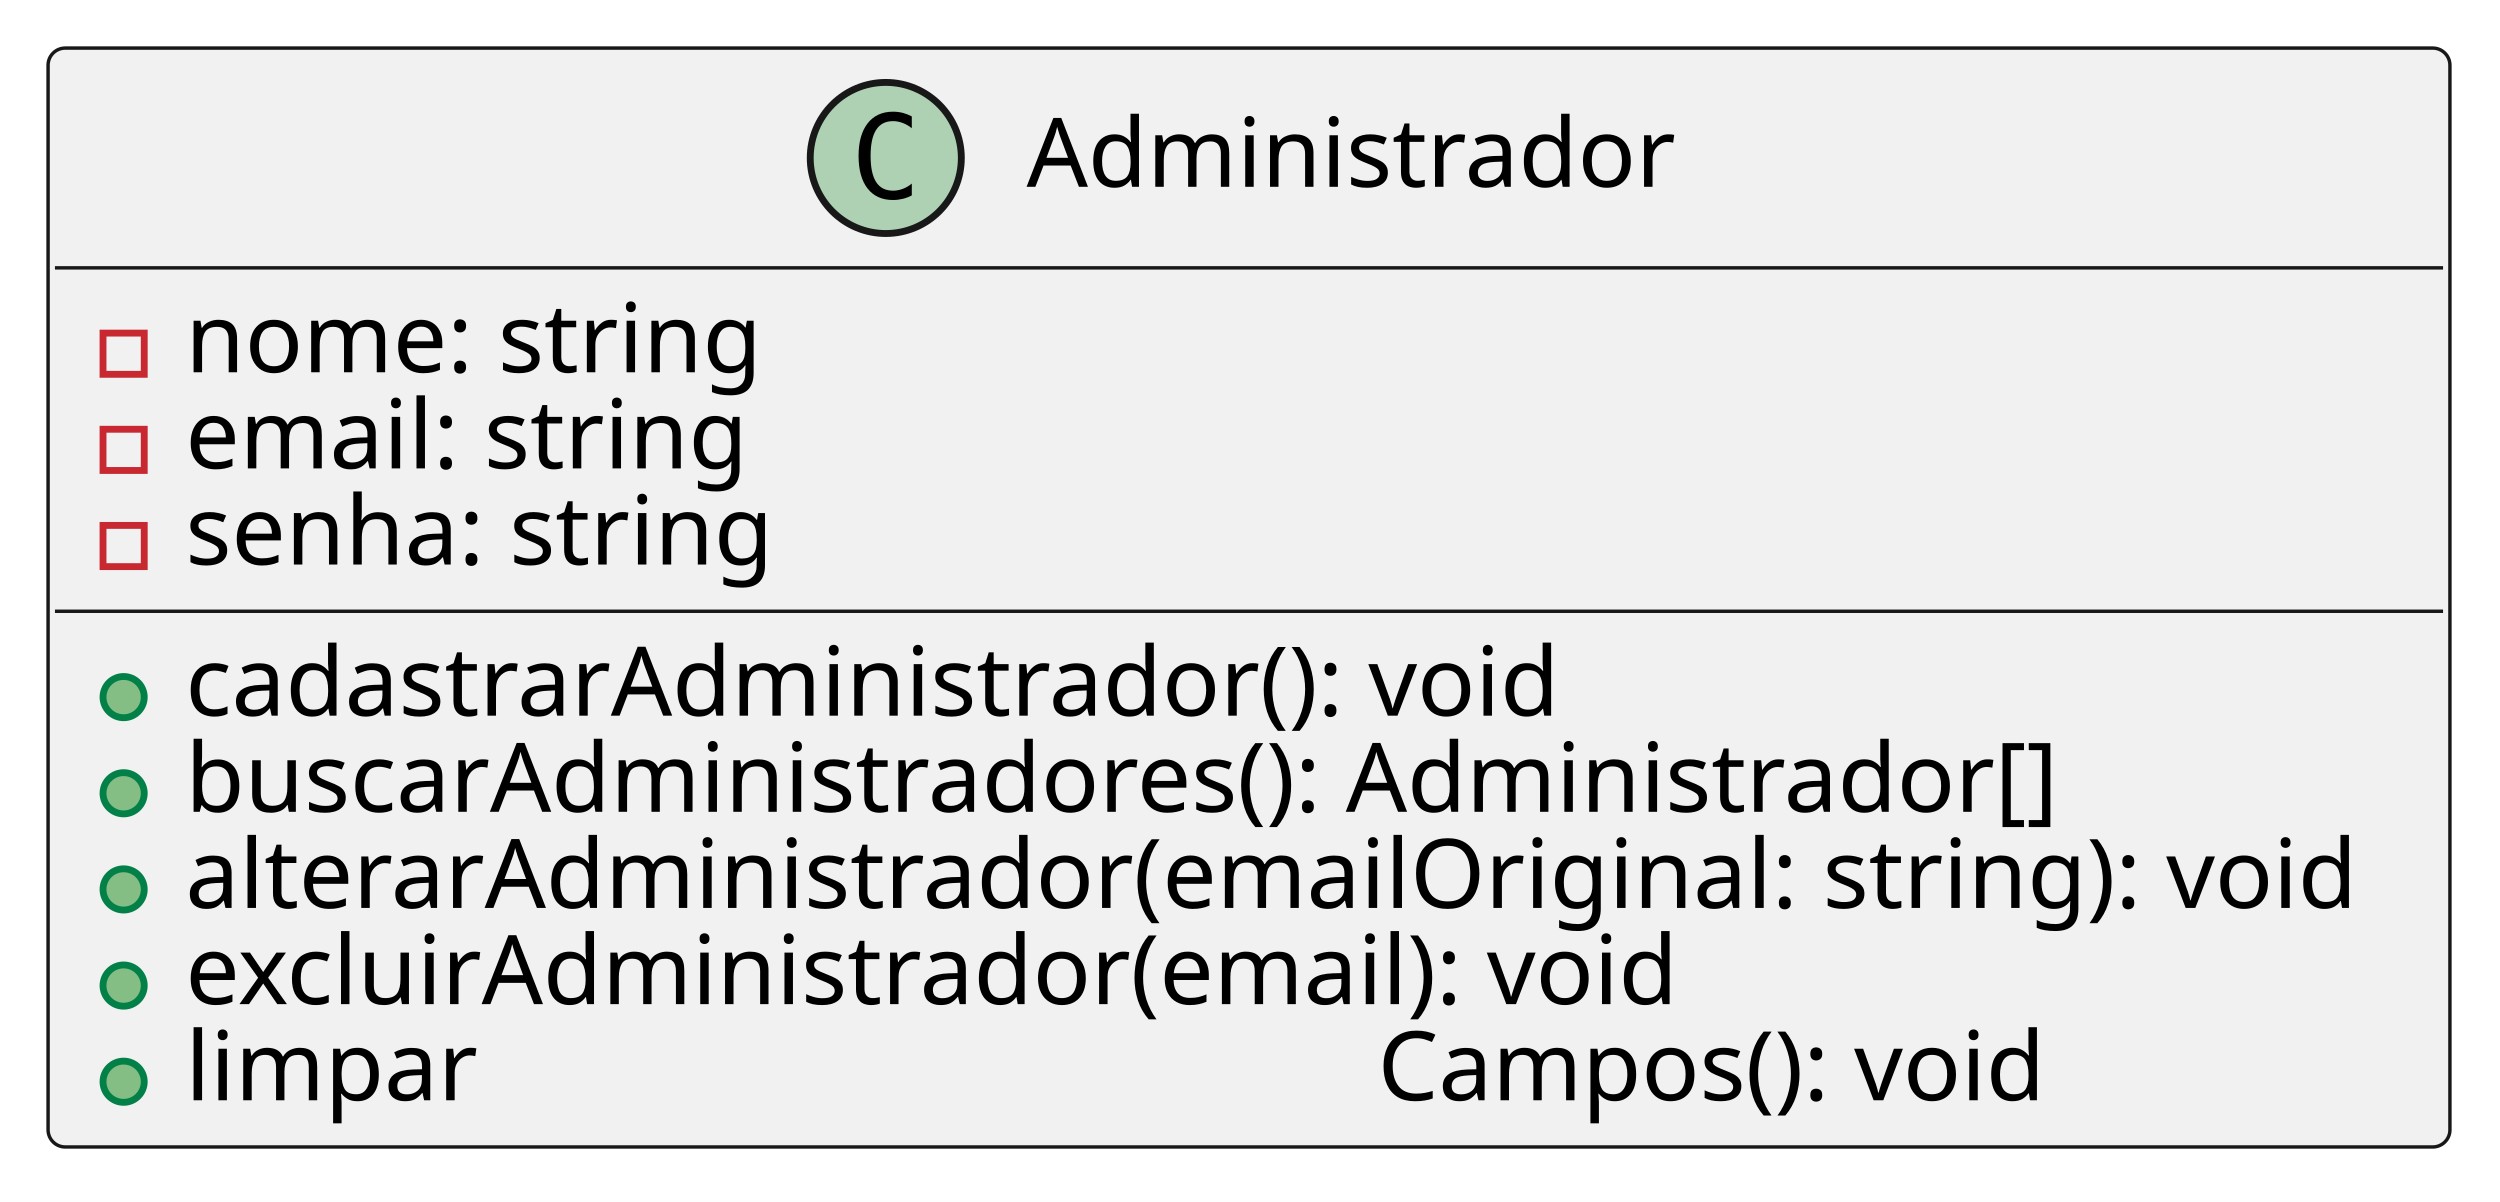
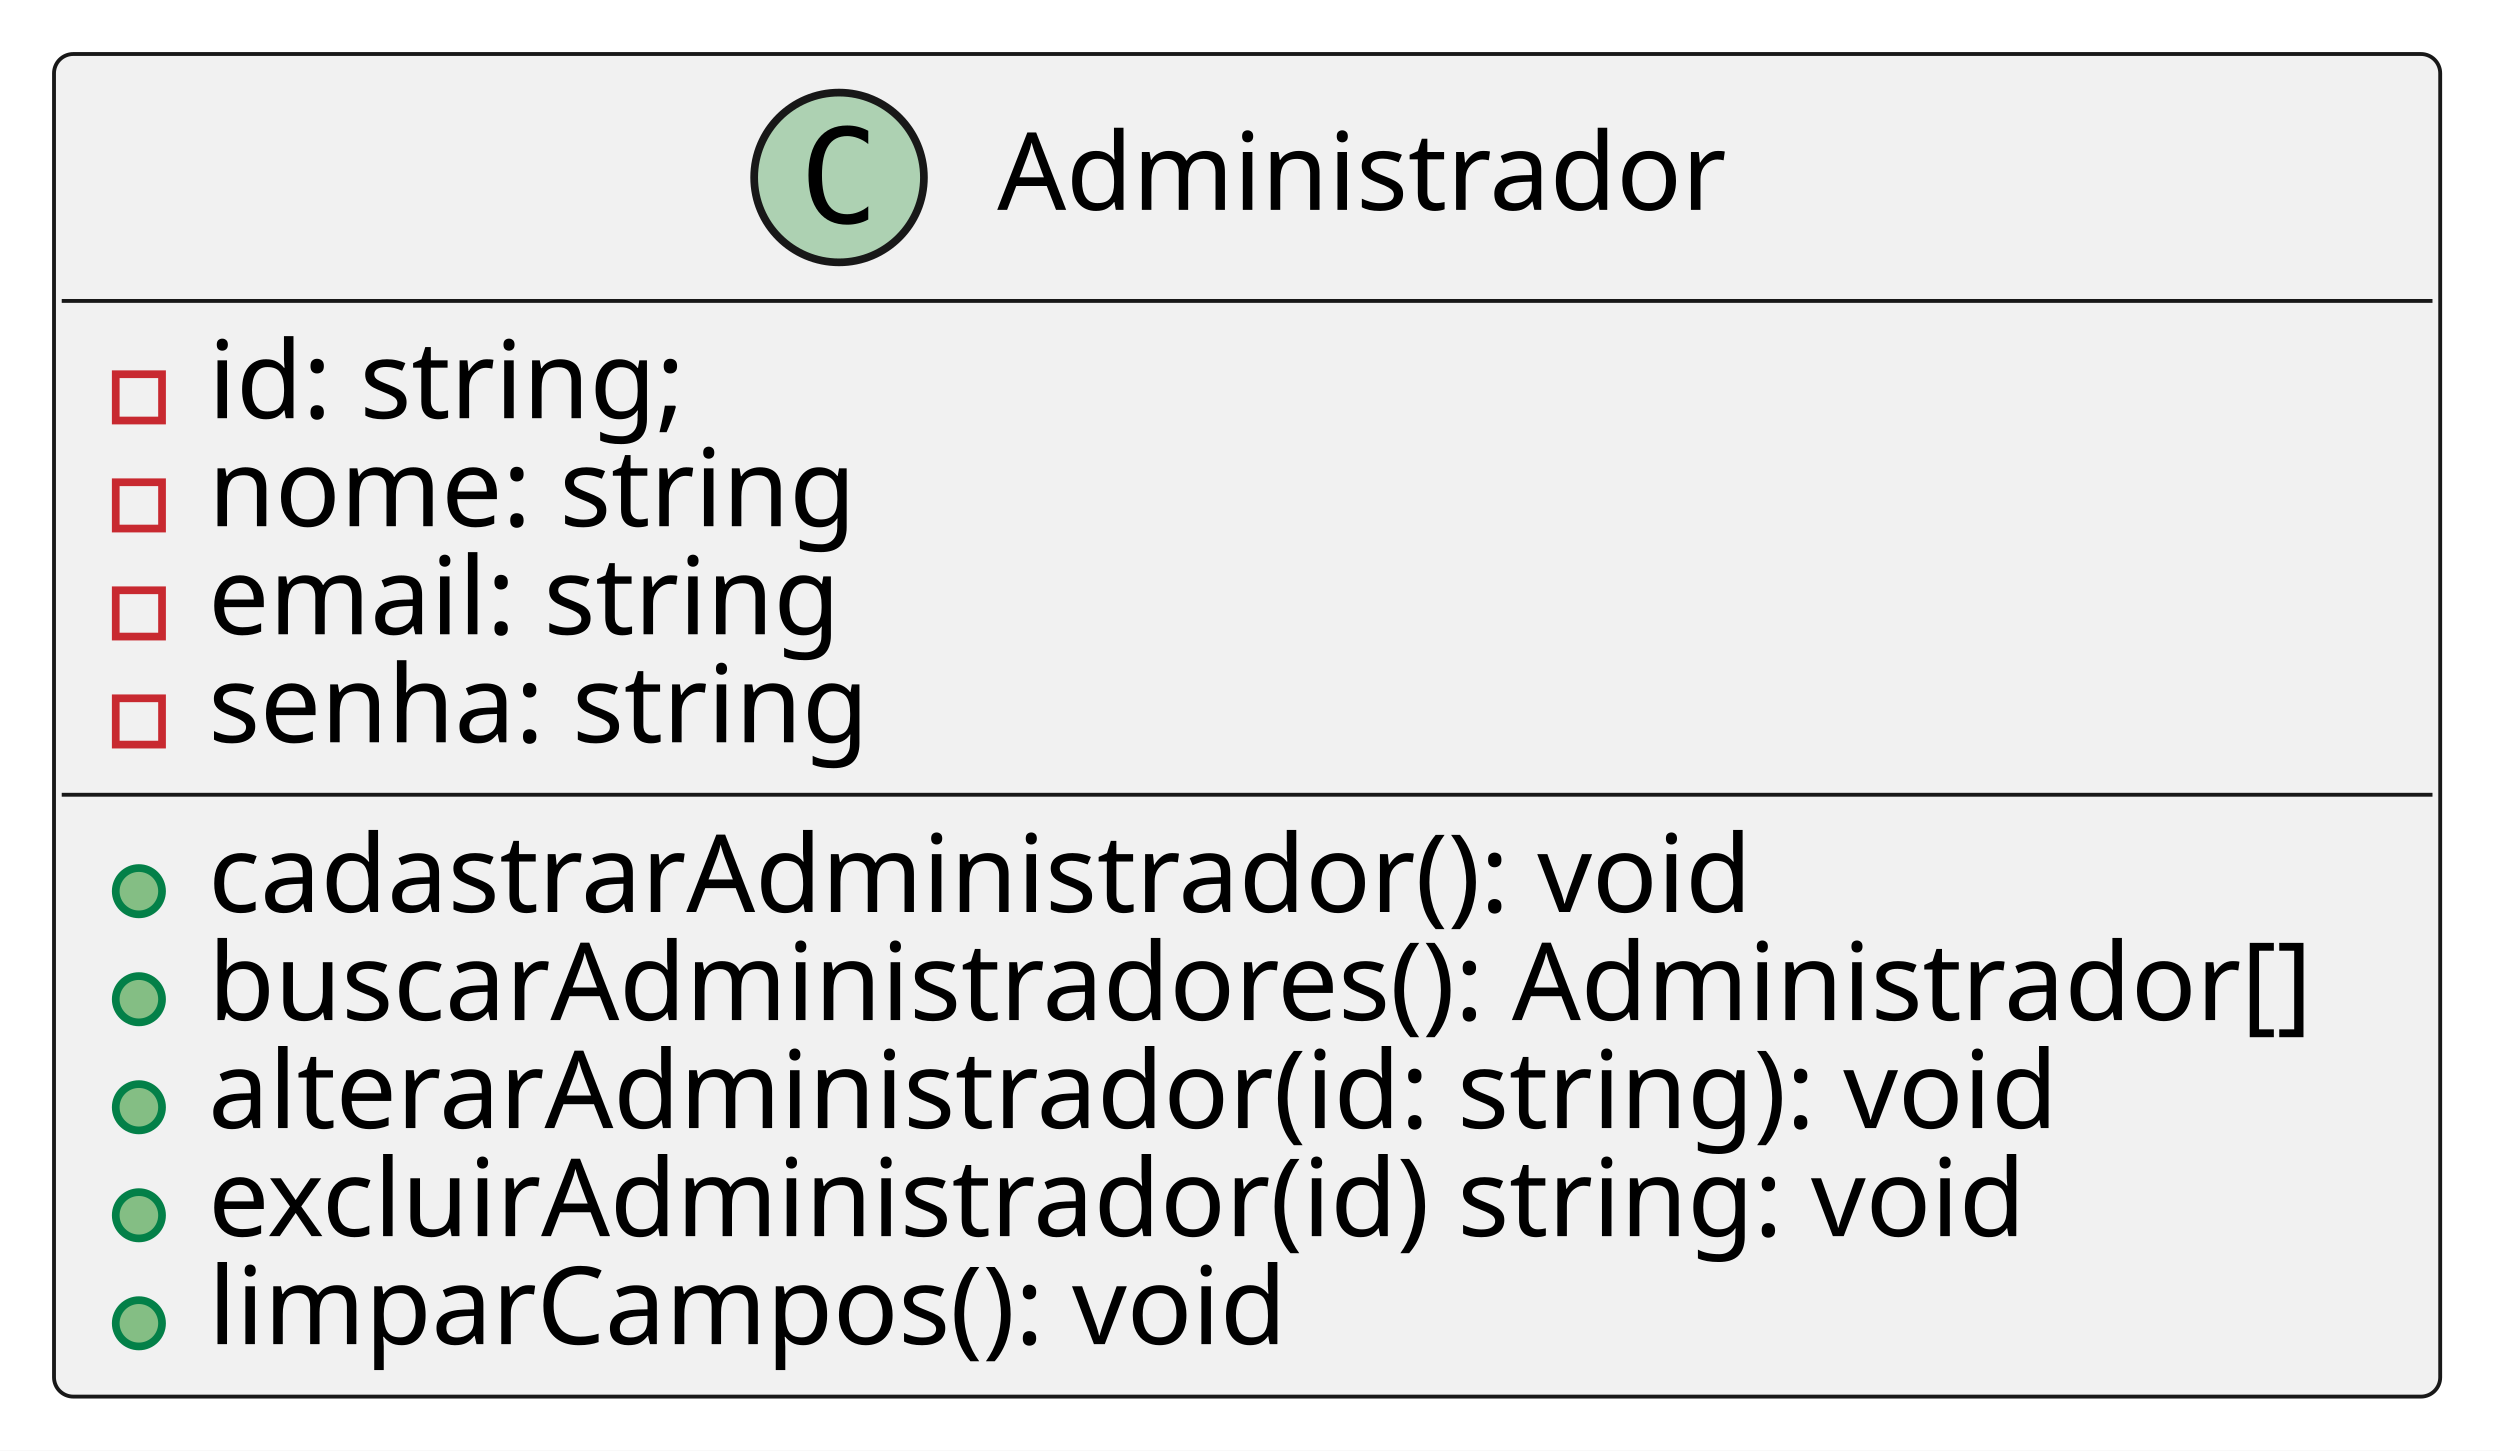
- <svg xmlns="http://www.w3.org/2000/svg" version="1.1" viewBox="0 0 364 175" width="364" height="175">
-   <rect x="0" y="0" width="364" height="175" fill="#FFFFFF" />
+ <svg xmlns="http://www.w3.org/2000/svg" version="1.1" viewBox="0 0 324 188" width="324" height="188">
+   <rect x="0" y="0" width="324" height="188" fill="#FFFFFF" />
  <defs />
  <g>
    <g class="entity" id="ent0001">
-       <rect x="7" y="7" width="349.71" height="160" rx="2.5" ry="2.5" fill="#F1F1F1" stroke="#181818" stroke-width="0.5" />
-       <circle cx="128.97" cy="23" r="11" fill="#ADD1B2" stroke="#181818" stroke-width="1" />
-       <text x="128.97" y="23" font-family="monospace" font-size="17" fill="#000000" text-anchor="middle" dominant-baseline="central">C</text>
-       <text x="149.47" y="27.2" font-size="14" fill="#000000" xml:space="preserve" style="white-space: pre" font-family="sans-serif">Administrador</text>
-       <line x1="8" y1="39" x2="355.71" y2="39" stroke="#181818" stroke-width="0.5" />
+       <rect x="7" y="7" width="309.25" height="174" rx="2.5" ry="2.5" fill="#F1F1F1" stroke="#181818" stroke-width="0.5" />
+       <circle cx="108.74" cy="23" r="11" fill="#ADD1B2" stroke="#181818" stroke-width="1" />
+       <text x="108.74" y="23" font-family="monospace" font-size="17" fill="#000000" text-anchor="middle" dominant-baseline="central">C</text>
+       <text x="129.24" y="27.2" font-size="14" fill="#000000" xml:space="preserve" style="white-space: pre" font-family="sans-serif">Administrador</text>
+       <line x1="8" y1="39" x2="315.25" y2="39" stroke="#181818" stroke-width="0.5" />
      <g>
        <rect x="15" y="48.5" width="6" height="6" fill="#00000000" stroke="#C82930" stroke-width="1" />
      </g>
-       <text x="27" y="54.2" font-size="14" fill="#000000" xml:space="preserve" style="white-space: pre" font-family="sans-serif">nome: string</text>
+       <text x="27" y="54.2" font-size="14" fill="#000000" xml:space="preserve" style="white-space: pre" font-family="sans-serif">id: string;</text>
      <g>
        <rect x="15" y="62.5" width="6" height="6" fill="#00000000" stroke="#C82930" stroke-width="1" />
      </g>
-       <text x="27" y="68.2" font-size="14" fill="#000000" xml:space="preserve" style="white-space: pre" font-family="sans-serif">email: string</text>
+       <text x="27" y="68.2" font-size="14" fill="#000000" xml:space="preserve" style="white-space: pre" font-family="sans-serif">nome: string</text>
      <g>
        <rect x="15" y="76.5" width="6" height="6" fill="#00000000" stroke="#C82930" stroke-width="1" />
      </g>
-       <text x="27" y="82.2" font-size="14" fill="#000000" xml:space="preserve" style="white-space: pre" font-family="sans-serif">senha: string</text>
-       <line x1="8" y1="89" x2="355.71" y2="89" stroke="#181818" stroke-width="0.5" />
+       <text x="27" y="82.2" font-size="14" fill="#000000" xml:space="preserve" style="white-space: pre" font-family="sans-serif">email: string</text>
      <g>
-         <circle cx="18" cy="101.5" r="3" fill="#84BE84" stroke="#038048" stroke-width="1" />
+         <rect x="15" y="90.5" width="6" height="6" fill="#00000000" stroke="#C82930" stroke-width="1" />
      </g>
-       <text x="27" y="104.2" font-size="14" fill="#000000" xml:space="preserve" style="white-space: pre" font-family="sans-serif">cadastrarAdministrador(): void</text>
+       <text x="27" y="96.2" font-size="14" fill="#000000" xml:space="preserve" style="white-space: pre" font-family="sans-serif">senha: string</text>
+       <line x1="8" y1="103" x2="315.25" y2="103" stroke="#181818" stroke-width="0.5" />
      <g>
        <circle cx="18" cy="115.5" r="3" fill="#84BE84" stroke="#038048" stroke-width="1" />
      </g>
-       <text x="27" y="118.2" font-size="14" fill="#000000" xml:space="preserve" style="white-space: pre" font-family="sans-serif">buscarAdministradores(): Administrador[]</text>
+       <text x="27" y="118.2" font-size="14" fill="#000000" xml:space="preserve" style="white-space: pre" font-family="sans-serif">cadastrarAdministrador(): void</text>
      <g>
        <circle cx="18" cy="129.5" r="3" fill="#84BE84" stroke="#038048" stroke-width="1" />
      </g>
-       <text x="27" y="132.2" font-size="14" fill="#000000" xml:space="preserve" style="white-space: pre" font-family="sans-serif">alterarAdministrador(emailOriginal: string): void</text>
+       <text x="27" y="132.2" font-size="14" fill="#000000" xml:space="preserve" style="white-space: pre" font-family="sans-serif">buscarAdministradores(): Administrador[]</text>
      <g>
        <circle cx="18" cy="143.5" r="3" fill="#84BE84" stroke="#038048" stroke-width="1" />
      </g>
-       <text x="27" y="146.2" font-size="14" fill="#000000" xml:space="preserve" style="white-space: pre" font-family="sans-serif">excluirAdministrador(email): void</text>
+       <text x="27" y="146.2" font-size="14" fill="#000000" xml:space="preserve" style="white-space: pre" font-family="sans-serif">alterarAdministrador(id: string): void</text>
      <g>
        <circle cx="18" cy="157.5" r="3" fill="#84BE84" stroke="#038048" stroke-width="1" />
      </g>
-       <text x="27" y="160.2" font-size="14" fill="#000000" xml:space="preserve" style="white-space: pre" font-family="sans-serif">limpar                                    Campos(): void</text>
+       <text x="27" y="160.2" font-size="14" fill="#000000" xml:space="preserve" style="white-space: pre" font-family="sans-serif">excluirAdministrador(id) string: void</text>
+       <g>
+         <circle cx="18" cy="171.5" r="3" fill="#84BE84" stroke="#038048" stroke-width="1" />
+       </g>
+       <text x="27" y="174.2" font-size="14" fill="#000000" xml:space="preserve" style="white-space: pre" font-family="sans-serif">limparCampos(): void</text>
    </g>
  </g>
</svg>
